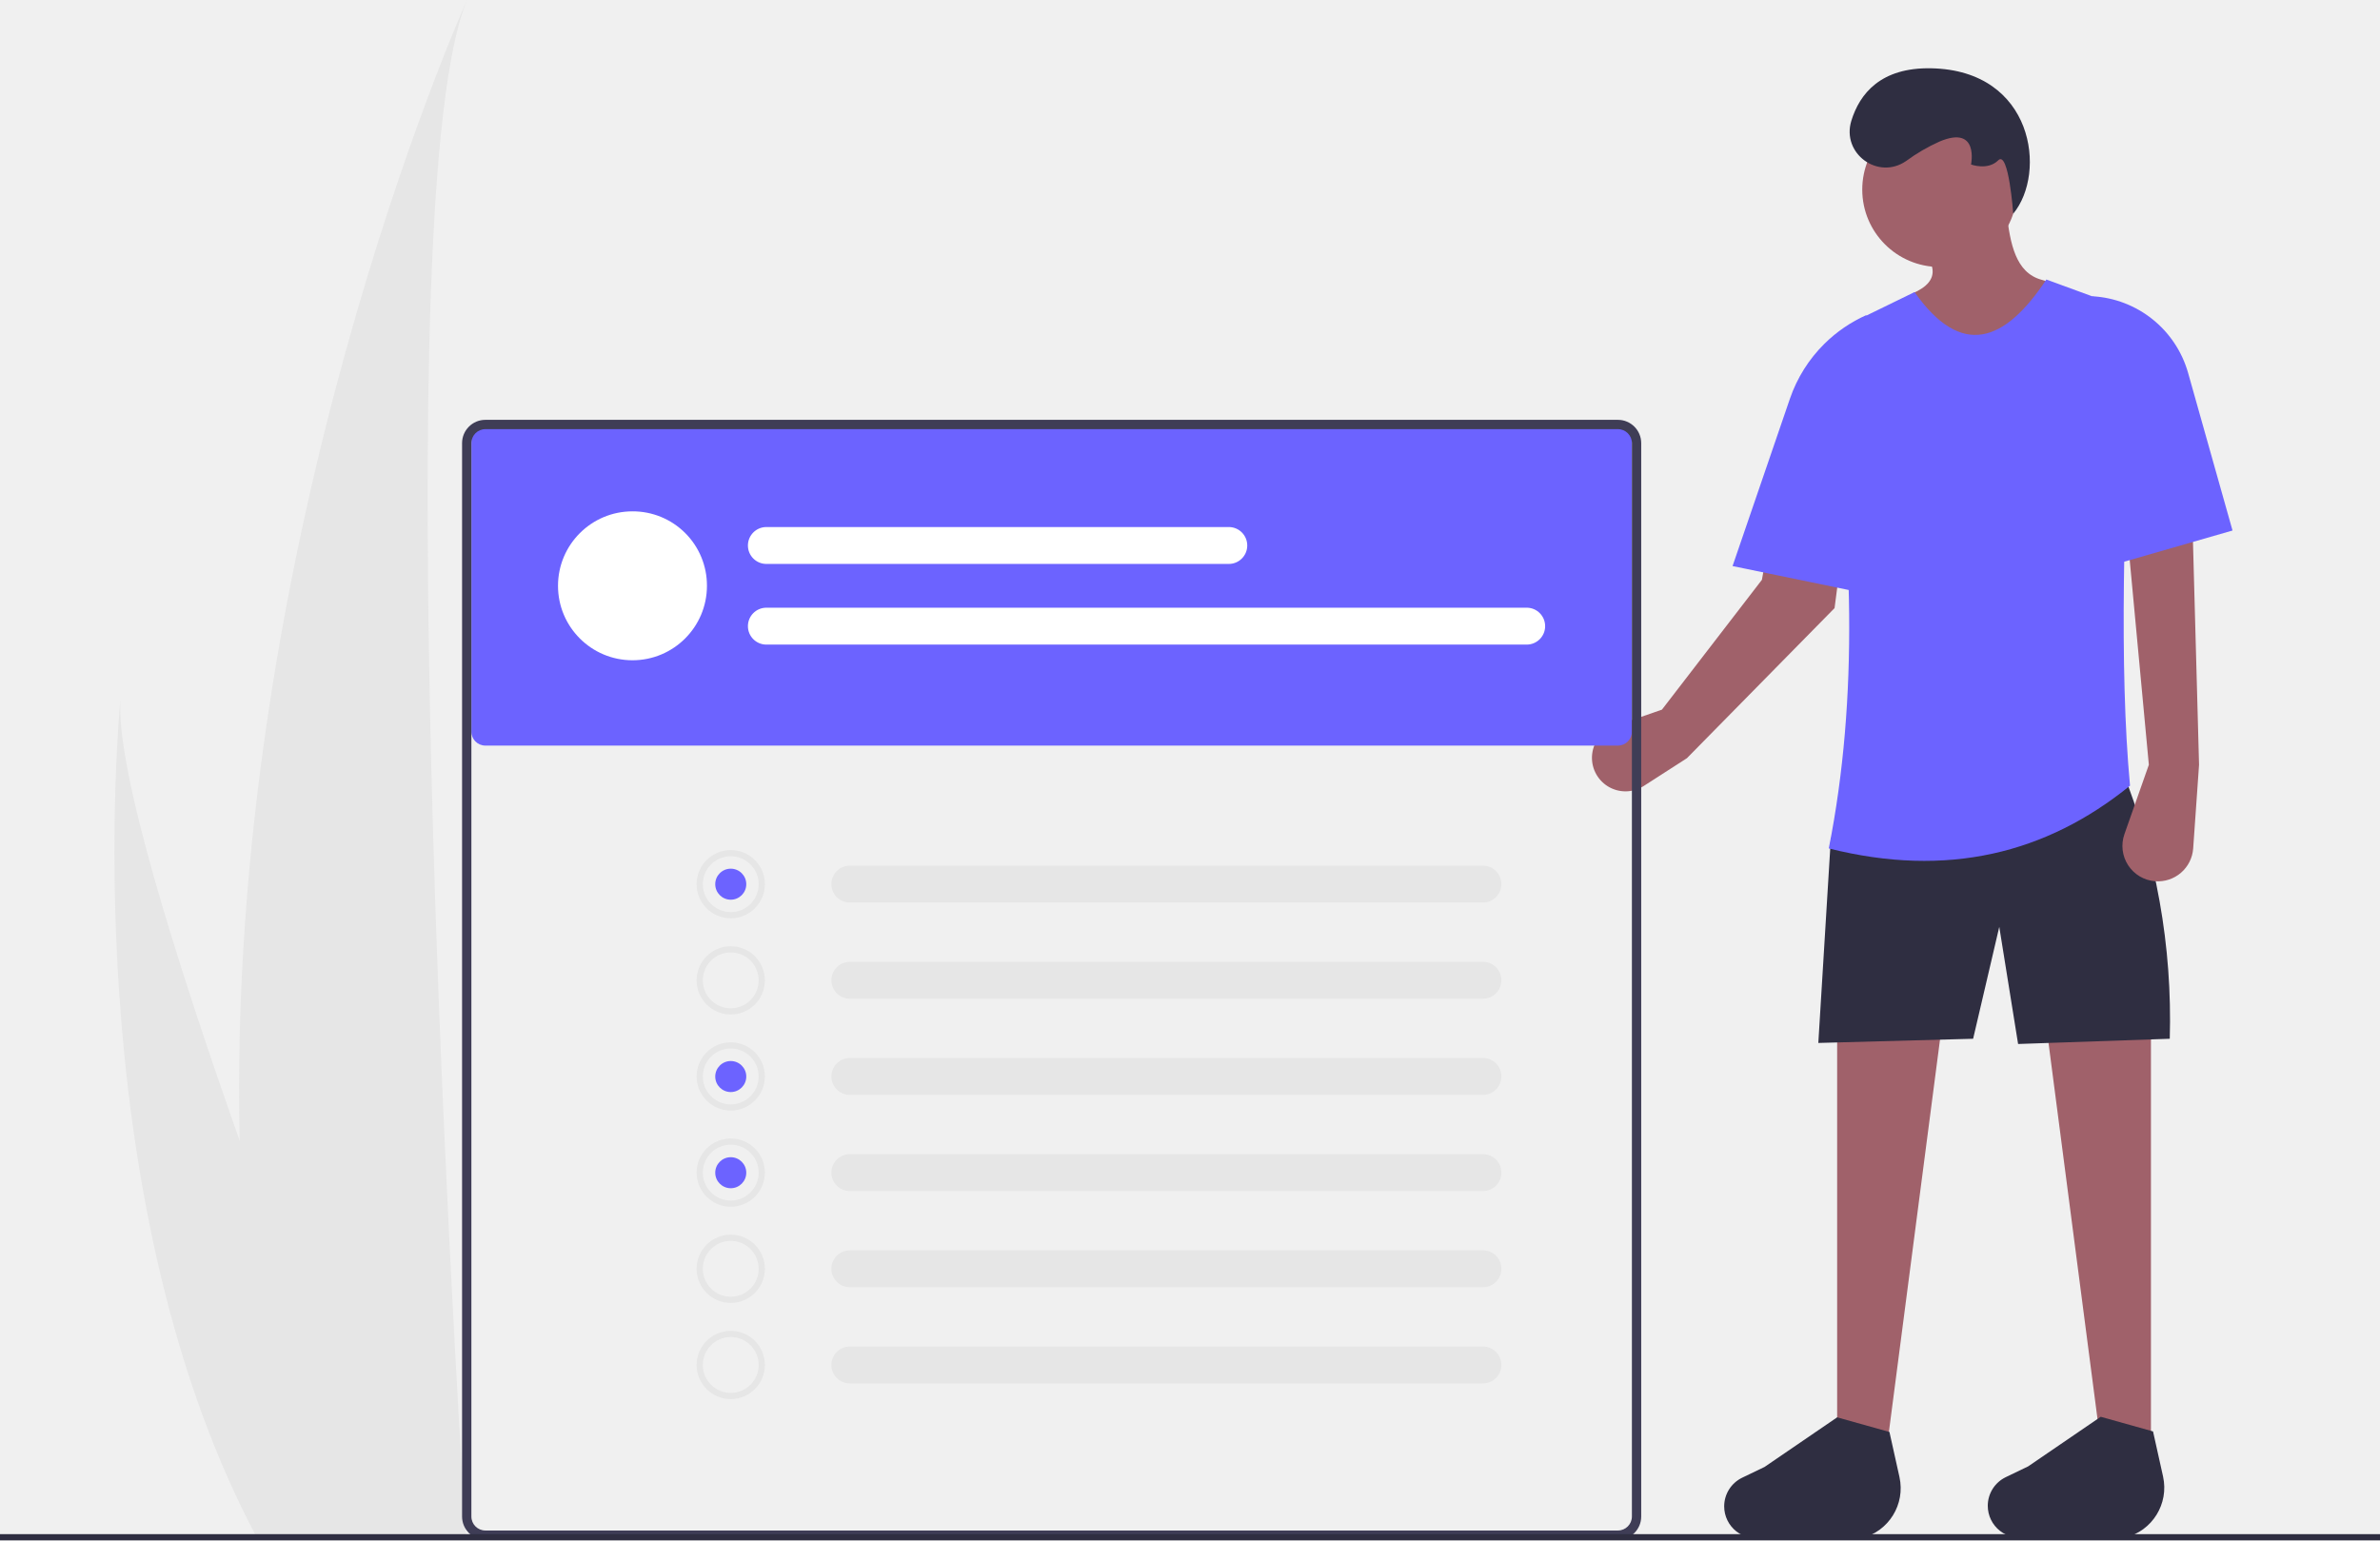
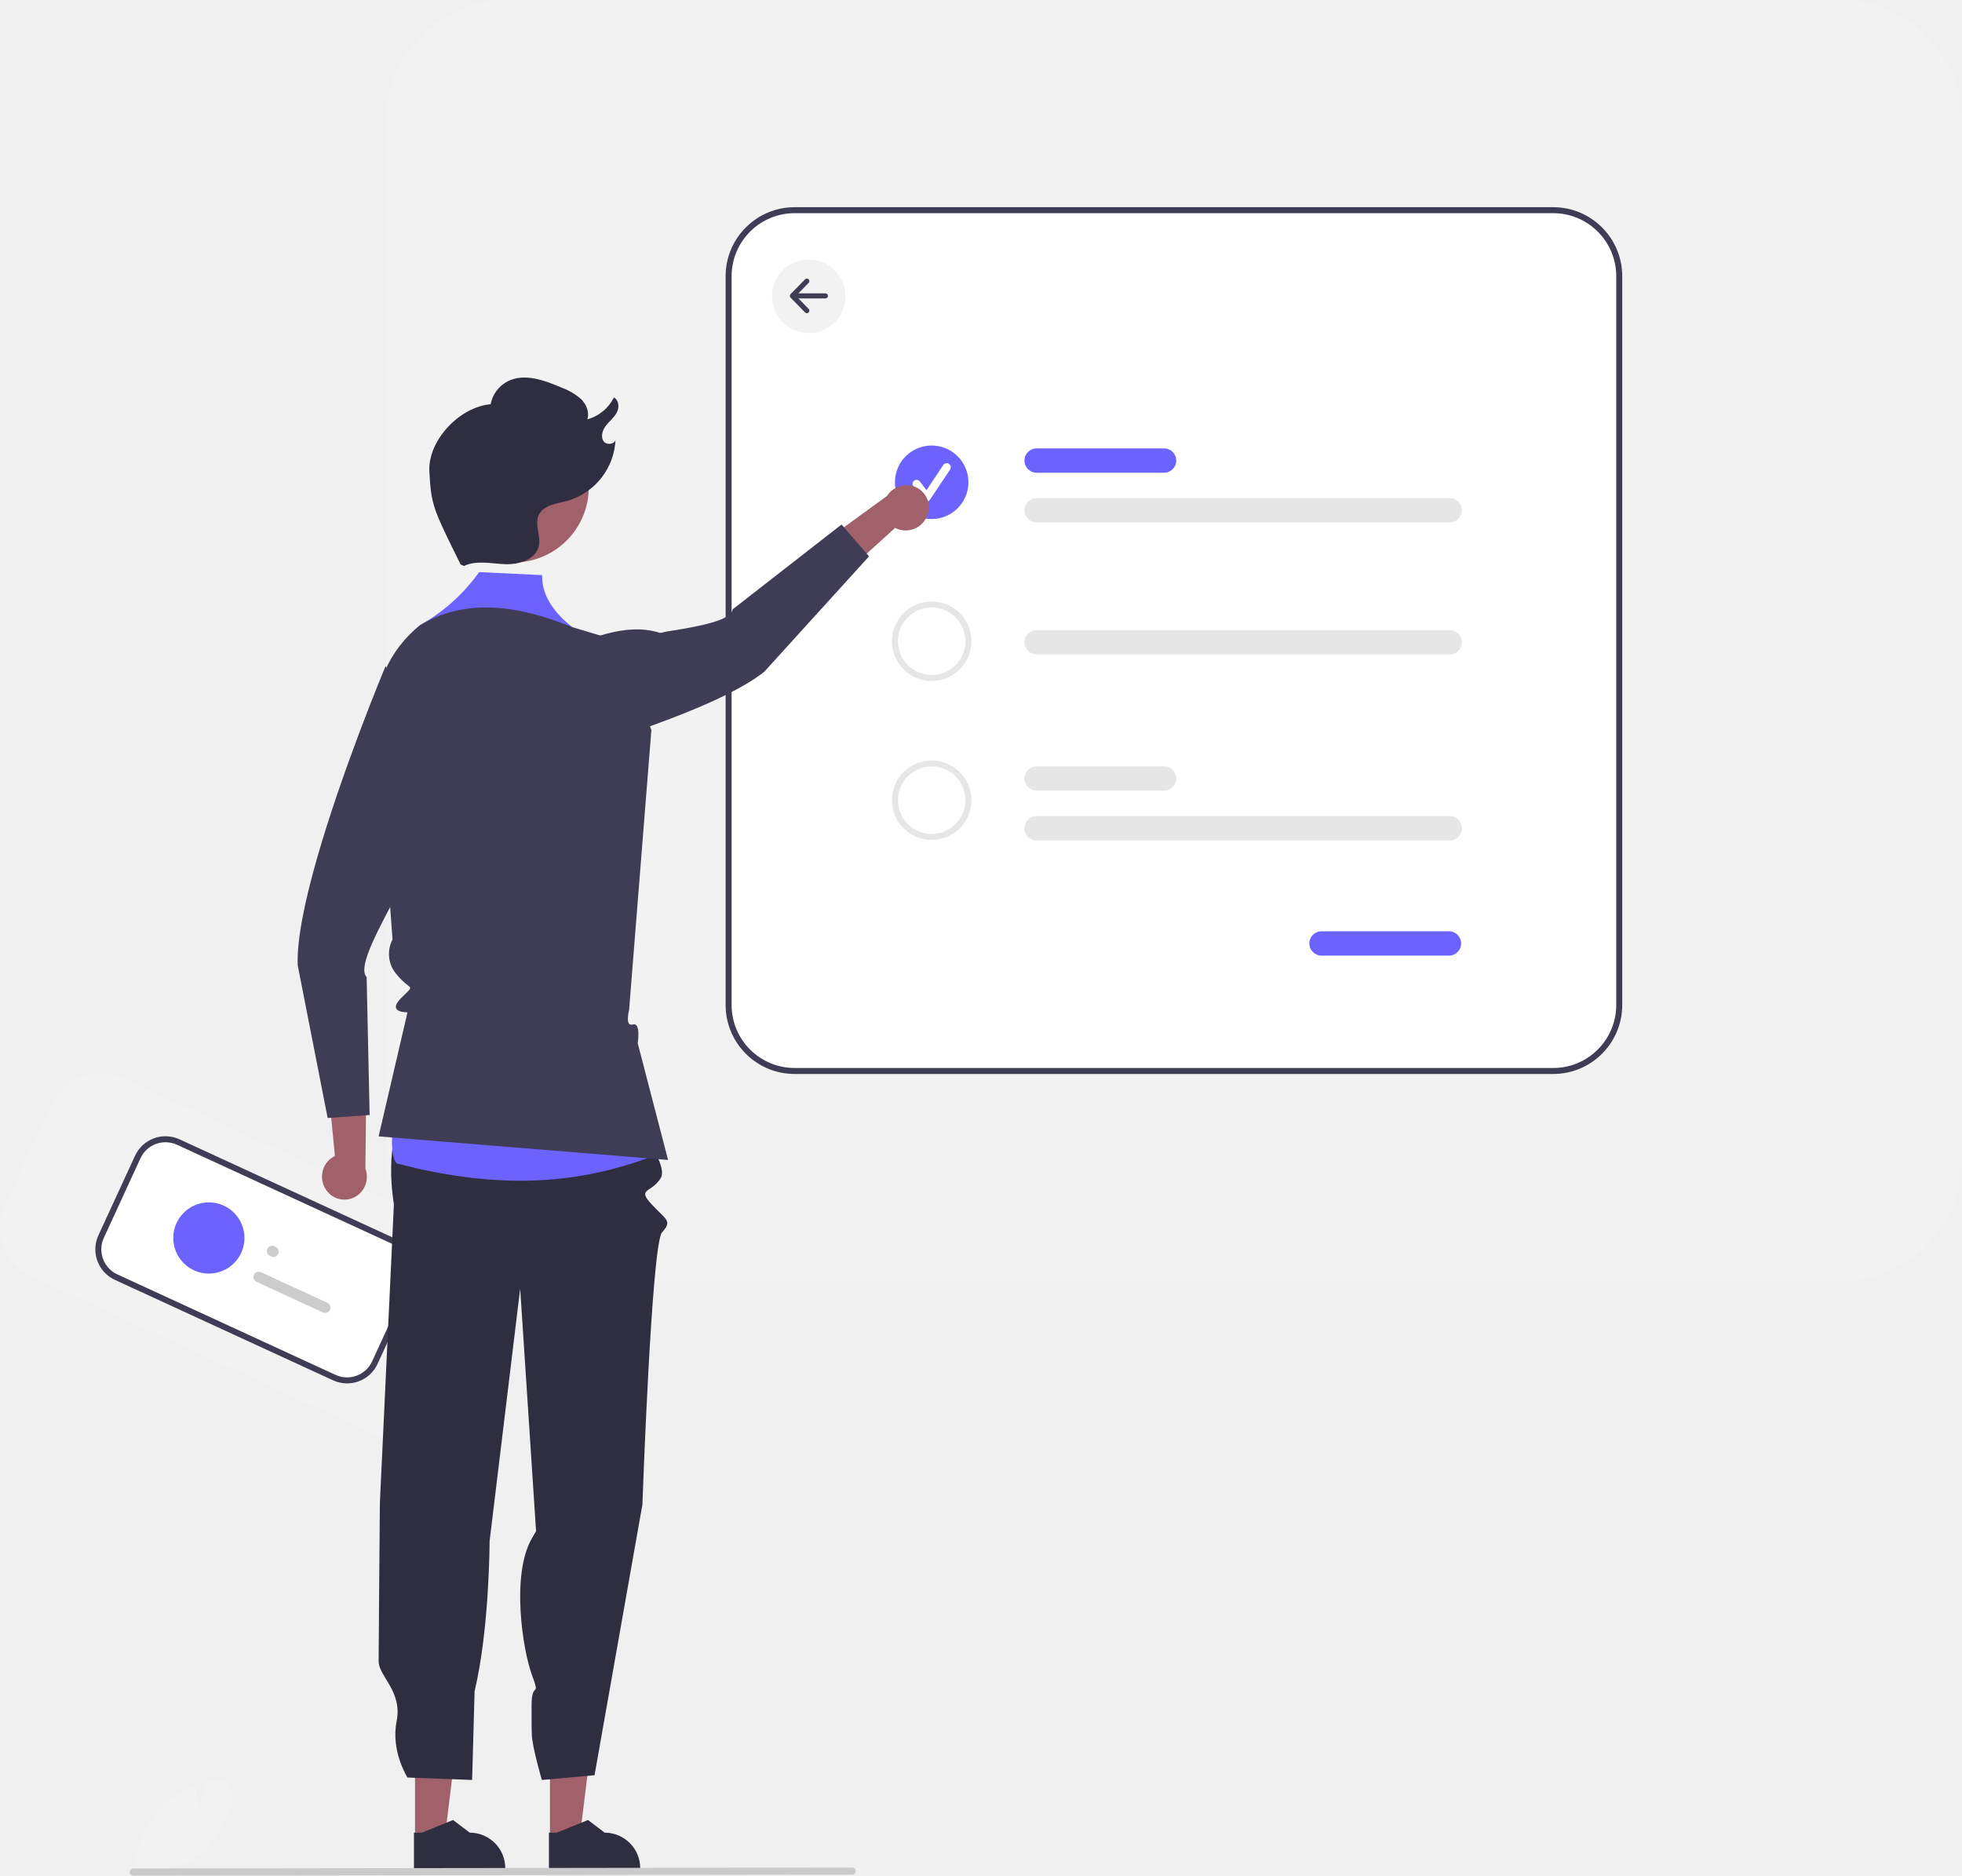
- <svg xmlns="http://www.w3.org/2000/svg" id="a5daebb5-dfc9-484a-9f95-ea2bbadd0c20" data-name="Layer 1" width="767" height="496.5" viewBox="0 0 767 496.5">
-   <path d="M293.732,569.4c.933,41.244,5.526,83.558,15.28,125.534.213.943.436,1.872.659,2.815h57.024c-.061-.845-.122-1.788-.183-2.815C362.711,634.251,340.789,264.911,367,201.75,364.708,206.874,289.312,376.58,293.732,569.4Z" transform="translate(-216.5 -201.75)" fill="#e6e6e6" />
-   <path d="M298.011,694.935c.477.943.973,1.886,1.48,2.815h42.778c-.324-.802-.7-1.745-1.136-2.815-7.067-17.708-27.985-70.65-47.402-125.534-20.867-58.981-40.01-120.199-38.398-142.356C254.837,432.042,240.399,584.378,298.011,694.935Z" transform="translate(-216.5 -201.75)" fill="#e6e6e6" />
-   <path d="M815.1,340.91l-3.59,27.63-2.17,16.77-1.62,12.45-47.58,48.38-13.94,8.97a10.814,10.814,0,1,1-9.4-19.31l15.29-5.31,32.22-41.85,1.47-8.18,19.22-64.71c1.96-3.28,3.28,8.68,6,6,.81.9,6.28-9.96,7-9C824.72,321.68,816.57,329.57,815.1,340.91Z" transform="translate(-216.5 -201.75)" fill="#a0616a" />
-   <polygon points="606.888 475.725 592.056 475.725 592.056 331.453 625.765 330.779 606.888 475.725" fill="#a0616a" />
-   <polygon points="678.35 475.725 693.182 475.725 693.182 331.453 659.473 330.779 678.35 475.725" fill="#a0616a" />
-   <circle cx="625.091" cy="61.111" r="24.944" fill="#a0616a" />
-   <path d="M884.063,298.592l-4.045,24.27-47.192,2.697V296.323c9.736-4.186,7.545-10.301,0-17.282l30.338-8.764c1.135,10.046,2.923,19.39,11.284,21.657a16.758,16.758,0,0,1,9.206,6.104Z" transform="translate(-216.5 -201.75)" fill="#a0616a" />
-   <path d="M915.749,536.574,866.872,538.259l-6.068-37.753-8.427,36.068-49.888,1.348,4.045-66.068,93.709-22.248A216.616,216.616,0,0,1,915.749,536.574Z" transform="translate(-216.5 -201.75)" fill="#2f2e41" />
-   <path d="M816.428,697.542l-31.558-.289a10.258,10.258,0,0,1-12.719-9.958v0a10.258,10.258,0,0,1,5.811-9.244l7.199-3.463,23.395-15.99,16.854,4.719,3.228,14.526A16.585,16.585,0,0,1,816.428,697.542Z" transform="translate(-216.5 -201.75)" fill="#2f2e41" />
-   <path d="M901.374,697.363l-31.558-.289a10.258,10.258,0,0,1-12.719-9.958v0a10.258,10.258,0,0,1,5.811-9.244l7.199-3.463,23.395-15.99,16.854,4.719,3.228,14.526A16.585,16.585,0,0,1,901.374,697.363Z" transform="translate(-216.5 -201.75)" fill="#2f2e41" />
-   <path d="M830.805,253.633c-9.062,6.293-20.923-2.421-17.672-12.964,2.69-8.722,9.472-17.242,25.761-16.909,33.034.674,37.302,33.744,26.404,46.872,0,0-1.46-20.58-4.831-17.209s-8.764,1.348-8.764,1.348,2.697-12.809-10.113-7.416A58.585,58.585,0,0,0,830.805,253.633Z" transform="translate(-216.5 -201.75)" fill="#2f2e41" />
-   <path d="M902.94,454.999c-27.015,21.902-58.962,29.815-97.08,20.225,9.685-48.792,7.821-100.663,0-154.122a18.762,18.762,0,0,1,10.537-16.863l17.104-8.344c15.182,21.564,29.154,16.063,42.473-4.045l18.872,6.904a13.296,13.296,0,0,1,8.727,12.545C900.999,365.542,899.416,417.126,902.94,454.999Z" transform="translate(-216.5 -201.75)" fill="#6c63ff" />
-   <path d="M820.69,393.65l-8.41-1.73-2.94-.61-23.56-4.85L774.85,384.21l18.49-53.96A45.809,45.809,0,0,1,804.48,312.53a45.75,45.75,0,0,1,13.51-9.22v.15Z" transform="translate(-216.5 -201.75)" fill="#6c63ff" />
-   <path d="M909.007,448.257l-7.872,22.373a11.418,11.418,0,0,0,9.895,15.173h0a11.418,11.418,0,0,0,12.265-10.585l1.892-26.961L923.165,374.099l-20.899,2.022Z" transform="translate(-216.5 -201.75)" fill="#a0616a" />
-   <path d="M935.974,372.751l-44.495,12.809-.674-88.316h0a34.027,34.027,0,0,1,30.863,24.744Z" transform="translate(-216.5 -201.75)" fill="#6c63ff" />
-   <path d="M372.912,339.076a4.505,4.505,0,0,0-4.5,4.5v94a4.505,4.505,0,0,0,4.5,4.5h365a4.505,4.505,0,0,0,4.5-4.5v-94a4.505,4.505,0,0,0-4.5-4.5Z" transform="translate(-216.5 -201.75)" fill="#6c63ff" />
-   <path d="M737.912,698.076h-365a7.508,7.508,0,0,1-7.5-7.5v-346a7.508,7.508,0,0,1,7.5-7.5h365a7.508,7.508,0,0,1,7.5,7.5v346A7.508,7.508,0,0,1,737.912,698.076Zm-365-358a4.505,4.505,0,0,0-4.5,4.5v346a4.505,4.505,0,0,0,4.5,4.5h365a4.505,4.505,0,0,0,4.5-4.5v-346a4.505,4.505,0,0,0-4.5-4.5Z" transform="translate(-216.5 -201.75)" fill="#3f3d56" />
-   <path id="a412c548-e719-4eea-a05b-cd0e7020a11d" data-name="Path 40" d="M490.272,480.772a5.947,5.947,0,0,0,0,11.892H694.357a5.947,5.947,0,0,0,.195-11.892q-.098-.002-.195,0Z" transform="translate(-216.5 -201.75)" fill="#e6e6e6" />
-   <path id="b78b0a84-c378-4508-9336-e77aabaafae0" data-name="Path 40" d="M490.272,511.772a5.947,5.947,0,0,0,0,11.892H694.357a5.947,5.947,0,0,0,.195-11.892q-.098-.002-.195,0Z" transform="translate(-216.5 -201.75)" fill="#e6e6e6" />
-   <path id="e32b0e90-8114-4582-9747-2684e16f8e14" data-name="Path 40" d="M490.272,542.772a5.947,5.947,0,0,0,0,11.892H694.357a5.947,5.947,0,0,0,.195-11.892q-.098-.002-.195,0Z" transform="translate(-216.5 -201.75)" fill="#e6e6e6" />
-   <path id="b06bb5c2-a5f4-47ff-92f8-77ef735fdd34" data-name="Path 40" d="M490.272,573.772a5.947,5.947,0,0,0,0,11.892H694.357a5.947,5.947,0,0,0,.195-11.892q-.098-.002-.195,0Z" transform="translate(-216.5 -201.75)" fill="#e6e6e6" />
-   <path id="b8811759-8962-48e4-84dc-33129b489fa6" data-name="Path 40" d="M490.272,604.772a5.947,5.947,0,0,0,0,11.892H694.357a5.947,5.947,0,0,0,.195-11.892q-.098-.002-.195,0Z" transform="translate(-216.5 -201.75)" fill="#e6e6e6" />
-   <path id="b77aa8cf-94af-4633-82e9-cca59aedf566" data-name="Path 40" d="M490.272,635.772a5.947,5.947,0,0,0,0,11.892H694.357a5.947,5.947,0,0,0,.195-11.892q-.098-.002-.195,0Z" transform="translate(-216.5 -201.75)" fill="#e6e6e6" />
-   <path d="M444.328,390.572a24,24,0,1,1-24-24A23.898,23.898,0,0,1,444.328,390.572Z" transform="translate(-216.5 -201.75)" fill="#fff" />
-   <path id="ebe986c1-6388-4a4d-87c0-ea526f0f496e" data-name="Path 40" d="M463.369,371.63a5.947,5.947,0,0,0,0,11.892H612.455a5.947,5.947,0,0,0,.195-11.892q-.098-.002-.195,0Z" transform="translate(-216.5 -201.75)" fill="#fff" />
-   <path id="a7d58542-4d48-481b-9cd8-4bec86616530" data-name="Path 40" d="M463.369,397.63a5.947,5.947,0,0,0,0,11.892H708.455a5.947,5.947,0,0,0,.195-11.892q-.098-.002-.195,0Z" transform="translate(-216.5 -201.75)" fill="#fff" />
-   <path d="M452,497.75a11,11,0,1,1,11-11A11.012,11.012,0,0,1,452,497.75Zm0-20a9,9,0,1,0,9,9A9.01,9.01,0,0,0,452,477.75Z" transform="translate(-216.5 -201.75)" fill="#e6e6e6" />
-   <path d="M452,528.75a11,11,0,1,1,11-11A11.012,11.012,0,0,1,452,528.75Zm0-20a9,9,0,1,0,9,9A9.01,9.01,0,0,0,452,508.75Z" transform="translate(-216.5 -201.75)" fill="#e6e6e6" />
-   <path d="M452,559.719a11,11,0,1,1,11-11A11.012,11.012,0,0,1,452,559.719Zm0-20a9,9,0,1,0,9,9A9.01,9.01,0,0,0,452,539.719Z" transform="translate(-216.5 -201.75)" fill="#e6e6e6" />
-   <path d="M452,590.719a11,11,0,1,1,11-11A11.012,11.012,0,0,1,452,590.719Zm0-20a9,9,0,1,0,9,9A9.01,9.01,0,0,0,452,570.719Z" transform="translate(-216.5 -201.75)" fill="#e6e6e6" />
-   <path d="M452,621.719a11,11,0,1,1,11-11A11.012,11.012,0,0,1,452,621.719Zm0-20a9,9,0,1,0,9,9A9.01,9.01,0,0,0,452,601.719Z" transform="translate(-216.5 -201.75)" fill="#e6e6e6" />
-   <path d="M452,652.719a11,11,0,1,1,11-11A11.012,11.012,0,0,1,452,652.719Zm0-20a9,9,0,1,0,9,9A9.01,9.01,0,0,0,452,632.719Z" transform="translate(-216.5 -201.75)" fill="#e6e6e6" />
-   <circle cx="235.5" cy="285" r="5" fill="#6c63ff" />
-   <circle cx="235.5" cy="347" r="5" fill="#6c63ff" />
-   <circle cx="235.5" cy="378" r="5" fill="#6c63ff" />
-   <rect y="494.5" width="767" height="2" fill="#2f2e41" />
+ <svg xmlns="http://www.w3.org/2000/svg" id="bb27a40f-a3ca-4f41-87a6-9254a4fde829" data-name="Layer 1" width="654.26" height="625.368" viewBox="0 0 654.26 625.368">
+   <path d="M402.994,617.918,283.28,562.789a17.917,17.917,0,0,1-8.77-23.742l15.423-33.491a17.918,17.918,0,0,1,23.742-8.77L433.389,551.914a17.918,17.918,0,0,1,8.77,23.742L426.736,609.147A17.917,17.917,0,0,1,402.994,617.918Z" transform="translate(-272.8698 -137.316)" fill="#f2f2f2" />
+   <path d="M384.354,596.625l-72.778-33.514a10.193,10.193,0,0,1-4.989-13.507L318.808,523.067a10.193,10.193,0,0,1,13.507-4.989l72.778,33.514a10.193,10.193,0,0,1,4.989,13.507L397.861,591.636A10.193,10.193,0,0,1,384.354,596.625Z" transform="translate(-272.8698 -137.316)" fill="#fff" />
+   <path d="M383.936,597.534l-72.778-33.514a11.194,11.194,0,0,1-5.479-14.834L317.899,522.649a11.194,11.194,0,0,1,14.834-5.479l72.778,33.514a11.194,11.194,0,0,1,5.479,14.833L398.769,592.054A11.194,11.194,0,0,1,383.936,597.534Zm-52.04-78.548a9.192,9.192,0,0,0-12.18,4.499L307.496,550.023a9.192,9.192,0,0,0,4.499,12.18l72.778,33.514a9.192,9.192,0,0,0,12.18-4.5l12.22-26.537a9.192,9.192,0,0,0-4.499-12.18Z" transform="translate(-272.8698 -137.316)" fill="#3f3d56" />
+   <path d="M363.314,556.233l-.402-.185a1.771,1.771,0,1,1,1.481-3.217l.402.185a1.771,1.771,0,0,1-1.481,3.217Z" transform="translate(-272.8698 -137.316)" fill="#ccc" />
+   <path d="M380.551,574.893l-22.115-10.184a1.771,1.771,0,1,1,1.481-3.217l22.115,10.184a1.771,1.771,0,1,1-1.481,3.217Z" transform="translate(-272.8698 -137.316)" fill="#ccc" />
+   <circle cx="69.646" cy="412.751" r="11.872" fill="#6c63ff" />
+   <path d="M886.7,564.469H441.969A40.476,40.476,0,0,1,401.539,524.039V177.746A40.476,40.476,0,0,1,441.969,137.316H886.7a40.476,40.476,0,0,1,40.43,40.43V524.039A40.476,40.476,0,0,1,886.7,564.469Z" transform="translate(-272.8698 -137.316)" fill="#f2f2f2" />
+   <path d="M790.834,495.393h-253a23.026,23.026,0,0,1-23-23v-243a23.026,23.026,0,0,1,23-23h253a23.026,23.026,0,0,1,23,23v243A23.026,23.026,0,0,1,790.834,495.393Z" transform="translate(-272.8698 -137.316)" fill="#fff" />
+   <path d="M790.834,495.393h-253a23.026,23.026,0,0,1-23-23v-243a23.026,23.026,0,0,1,23-23h253a23.026,23.026,0,0,1,23,23v243A23.026,23.026,0,0,1,790.834,495.393Zm-253-287a21.024,21.024,0,0,0-21,21v243a21.024,21.024,0,0,0,21,21h253a21.024,21.024,0,0,0,21-21v-243a21.024,21.024,0,0,0-21-21Z" transform="translate(-272.8698 -137.316)" fill="#3f3d56" />
+   <path d="M661.047,294.929H618.55a4.058,4.058,0,1,1,0-8.117h42.497a4.058,4.058,0,0,1,0,8.117Z" transform="translate(-272.8698 -137.316)" fill="#6c63ff" />
+   <path d="M756.047,455.929H713.55a4.058,4.058,0,1,1,0-8.117h42.497a4.058,4.058,0,0,1,0,8.117Z" transform="translate(-272.8698 -137.316)" fill="#6c63ff" />
+   <path d="M756.31,311.528H618.55a4.058,4.058,0,1,1,0-8.117H756.31a4.058,4.058,0,0,1,0,8.117Z" transform="translate(-272.8698 -137.316)" fill="#e6e6e6" />
+   <circle cx="310.682" cy="160.791" r="12.252" fill="#6c63ff" />
+   <circle cx="269.682" cy="98.791" r="12.252" fill="#f2f2f2" />
+   <path d="M581.881,304.484a1.362,1.362,0,0,1-1.09-.545l-3.342-4.457a1.363,1.363,0,1,1,2.181-1.635l2.187,2.915,5.616-8.424a1.363,1.363,0,0,1,2.273,1.504l-.005.008L583.015,303.877a1.364,1.364,0,0,1-1.096.606Z" transform="translate(-272.8698 -137.316)" fill="#fff" />
+   <path d="M756.31,355.528H618.55a4.058,4.058,0,1,1,0-8.117H756.31a4.058,4.058,0,0,1,0,8.117Z" transform="translate(-272.8698 -137.316)" fill="#e6e6e6" />
+   <path d="M583.552,364.359a13.251,13.251,0,1,1,13.251-13.251A13.267,13.267,0,0,1,583.552,364.359Zm0-24.503a11.251,11.251,0,1,0,11.251,11.251A11.264,11.264,0,0,0,583.552,339.856Z" transform="translate(-272.8698 -137.316)" fill="#e6e6e6" />
+   <path d="M661.047,400.929H618.55a4.058,4.058,0,1,1,0-8.117h42.497a4.058,4.058,0,0,1,0,8.117Z" transform="translate(-272.8698 -137.316)" fill="#e6e6e6" />
+   <path d="M756.31,417.528H618.55a4.058,4.058,0,1,1,0-8.117H756.31a4.058,4.058,0,0,1,0,8.117Z" transform="translate(-272.8698 -137.316)" fill="#e6e6e6" />
+   <path d="M583.552,417.359a13.252,13.252,0,1,1,13.251-13.252A13.267,13.267,0,0,1,583.552,417.359Zm0-24.504a11.252,11.252,0,1,0,11.251,11.252A11.265,11.265,0,0,0,583.552,392.855Z" transform="translate(-272.8698 -137.316)" fill="#e6e6e6" />
+   <path d="M548.121,235.12h-9.01l3.418-3.494a.845.845,0,1,0-1.208-1.182l-4.823,4.929a.845.845,0,0,0,0,1.182l4.823,4.93a.845.845,0,0,0,1.208-1.182l-3.417-3.493H548.121a.845.845,0,0,0,0-1.69Z" transform="translate(-272.8698 -137.316)" fill="#3f3d56" />
+   <polygon points="183.393 612.928 193.294 612.927 198.004 574.737 183.391 574.738 183.393 612.928" fill="#a0616a" />
+   <path d="M455.914,760.572l30.447-.001v-.385a11.851,11.851,0,0,0-11.851-11.851h-.001l-5.562-4.219-10.377,4.22-2.658 0Z" transform="translate(-272.8698 -137.316)" fill="#2f2e41" />
+   <polygon points="138.393 612.928 148.294 612.927 153.004 574.737 138.391 574.738 138.393 612.928" fill="#a0616a" />
+   <path d="M410.914,760.572l30.447-.001v-.385a11.851,11.851,0,0,0-11.851-11.851h-.001l-5.562-4.219-10.377,4.22-2.658 0Z" transform="translate(-272.8698 -137.316)" fill="#2f2e41" />
+   <path d="M480.334,505.053s16.001,19.846,12.899,24.992-8.102,3.363-3.102,8.755,7.003,5.454,3.502,9.423-6.543,90.709-6.543,90.709L471.13,729.19l-17.563,1.583s-3.277-11.031-3.357-15.307-.08-.55-.08-9.413,3.16-1.996.08-10.43-6.92-33.276,0-45.354,1.481-1.481,1.481-1.481l-5.361-81.857L436.13,651.19s0,29-5,50l-.827,29.583-21.551-.824s-5.623-8.759-3.623-18.759-6-15-6-20,.421-52.827.421-52.827l4.673-99.564s-4.094-22.609,4.906-31.609S480.334,505.053,480.334,505.053Z" transform="translate(-272.8698 -137.316)" fill="#2f2e41" />
+   <path d="M432.65,328.058l21,1q-.243,9.195,10.042,17.348l11.438,11.783,3,26-3,98,17,40c-22.845,8.928-49.546,12.888-87,3-4.224-4.505,1.173-30.762,3.628-50.367,0,0,5.314-8.168.517-14.072s1.855-42.561,1.855-42.561l2-41c-1.137-13.269-10.555-23.259-.091-31.497v0A60.877,60.877,0,0,0,432.65,328.058Z" transform="translate(-272.8698 -137.316)" fill="#6c63ff" />
+   <path d="M463.692,346.407l14.268,4.281,12.128,29.964L482.65,474.058s-1.491,5.65,1.254,4.825,1.626,6.256,1.626,6.256L495.65,524.058l-96.52-7.868,9.628-41.367s-7.102.229-2.108-4.765,3.278-1.964-1.52-7.868a10.352,10.352,0,0,1-1.366-11.623l-2.14-29.25-3.528-41.165A39.555,39.555,0,0,1,413.039,345.693l0,0C427.939,336.841,445.208,338.841,463.692,346.407Z" transform="translate(-272.8698 -137.316)" fill="#3f3d56" />
+   <path d="M381.567,533.961a7.744,7.744,0,0,1,1.918-10.63,7.428,7.428,0,0,1,1.065-.612L381.949,495.826l13.181-6.121-.421,37.224a7.723,7.723,0,0,1-2.737,9.022,7.391,7.391,0,0,1-10.292-1.823Q381.623,534.045,381.567,533.961Z" transform="translate(-272.8698 -137.316)" fill="#a0616a" />
+   <path d="M372.13,459.06l10,51,1.19-.08,11.59-.83,1.22-.09-1-46c-2.66-2.71,1.85-11.99,7.77-23.19,2.19-4.13,4.57-8.53,6.86-12.95.41-.79.81-1.58,1.21-2.37a136.123,136.123,0,0,0,7.48-16.97l-16.57-47.02-.42-1.2s-3.53,8.42-8.15,20.61q-.525,1.365-1.05,2.79C383.44,406.3,371.55,441.56,372.13,459.06Z" transform="translate(-272.8698 -137.316)" fill="#3f3d56" />
+   <path d="M582.169,308.994a7.744,7.744,0,0,1-9.672,4.81,7.43,7.43,0,0,1-1.127-.488l-20.017,18.145-12.781-6.918,30.108-21.892a7.723,7.723,0,0,1,8.871-3.193,7.391,7.391,0,0,1,4.684,9.344Q582.203,308.899,582.169,308.994Z" transform="translate(-272.8698 -137.316)" fill="#a0616a" />
+   <path d="M430.241,397.31s29.712-7.349,57.247-17.081c.727-.253,1.442-.513,2.156-.773,15.663-5.631,30.333-11.995,38.077-18.165L562.663,322.812l-.775-.901-7.597-8.797-.794-.926-36.294,28.271c-.58,3.662-10.268,5.59-22.404,7.481-.68.111-1.397.525-2.077.314-11.421-3.547-24.319,2.312-33.947,6.633Z" transform="translate(-272.8698 -137.316)" fill="#3f3d56" />
+   <circle cx="171.228" cy="162.431" r="25.115" fill="#a0616a" />
+   <path d="M427.57,326.013c4.201-1.973,9.107-.774,13.745-.592s10.257-1.566,11.241-6.101c.728-3.354-1.459-7.029-.081-10.172,1.503-3.427,6.013-3.915,9.631-4.875a22.2,22.2,0,0,0,16.031-20.782c.251,1.873-2.953,2.488-4.005.919s-.328-3.741.833-5.232,2.727-2.682,3.602-4.356.705-4.161-1.004-4.967a13.956,13.956,0,0,1-8.839,7.271c.777-2.361-.322-5.016-2.091-6.762a20.238,20.238,0,0,0-6.387-3.761c-5.789-2.51-12.549-5.007-18.155-2.111a10.856,10.856,0,0,0-5.612,7.597c-10.371.877-21.02,12.111-20.429,22.502.635,11.186,1.099,12.091,10.411,30.915" transform="translate(-272.8698 -137.316)" fill="#2f2e41" />
+   <path d="M317.609,762.684l.006-.296a34.186,34.186,0,0,1,12.783-25.744,33.169,33.169,0,0,1,7.126-4.294l.243-.108.041.262c.493,3.133,1.274,6.331,1.638,7.75l2.438-9.515.271-.078a6.483,6.483,0,0,1,6.921,2.211,6.594,6.594,0,0,1,.684,7.358c-.568,1.059-1.127,2.164-1.668,3.232-1.857,3.672-3.777,7.469-6.574,10.418a20.663,20.663,0,0,1-16.666,6.217Z" transform="translate(-272.8698 -137.316)" fill="#f2f2f2" />
+   <path d="M557.024,762.352l-239.75.307a1.191,1.191,0,0,1,0-2.381l239.75-.307a1.191,1.191,0,1,1,0,2.381Z" transform="translate(-272.8698 -137.316)" fill="#cacaca" />
</svg>
